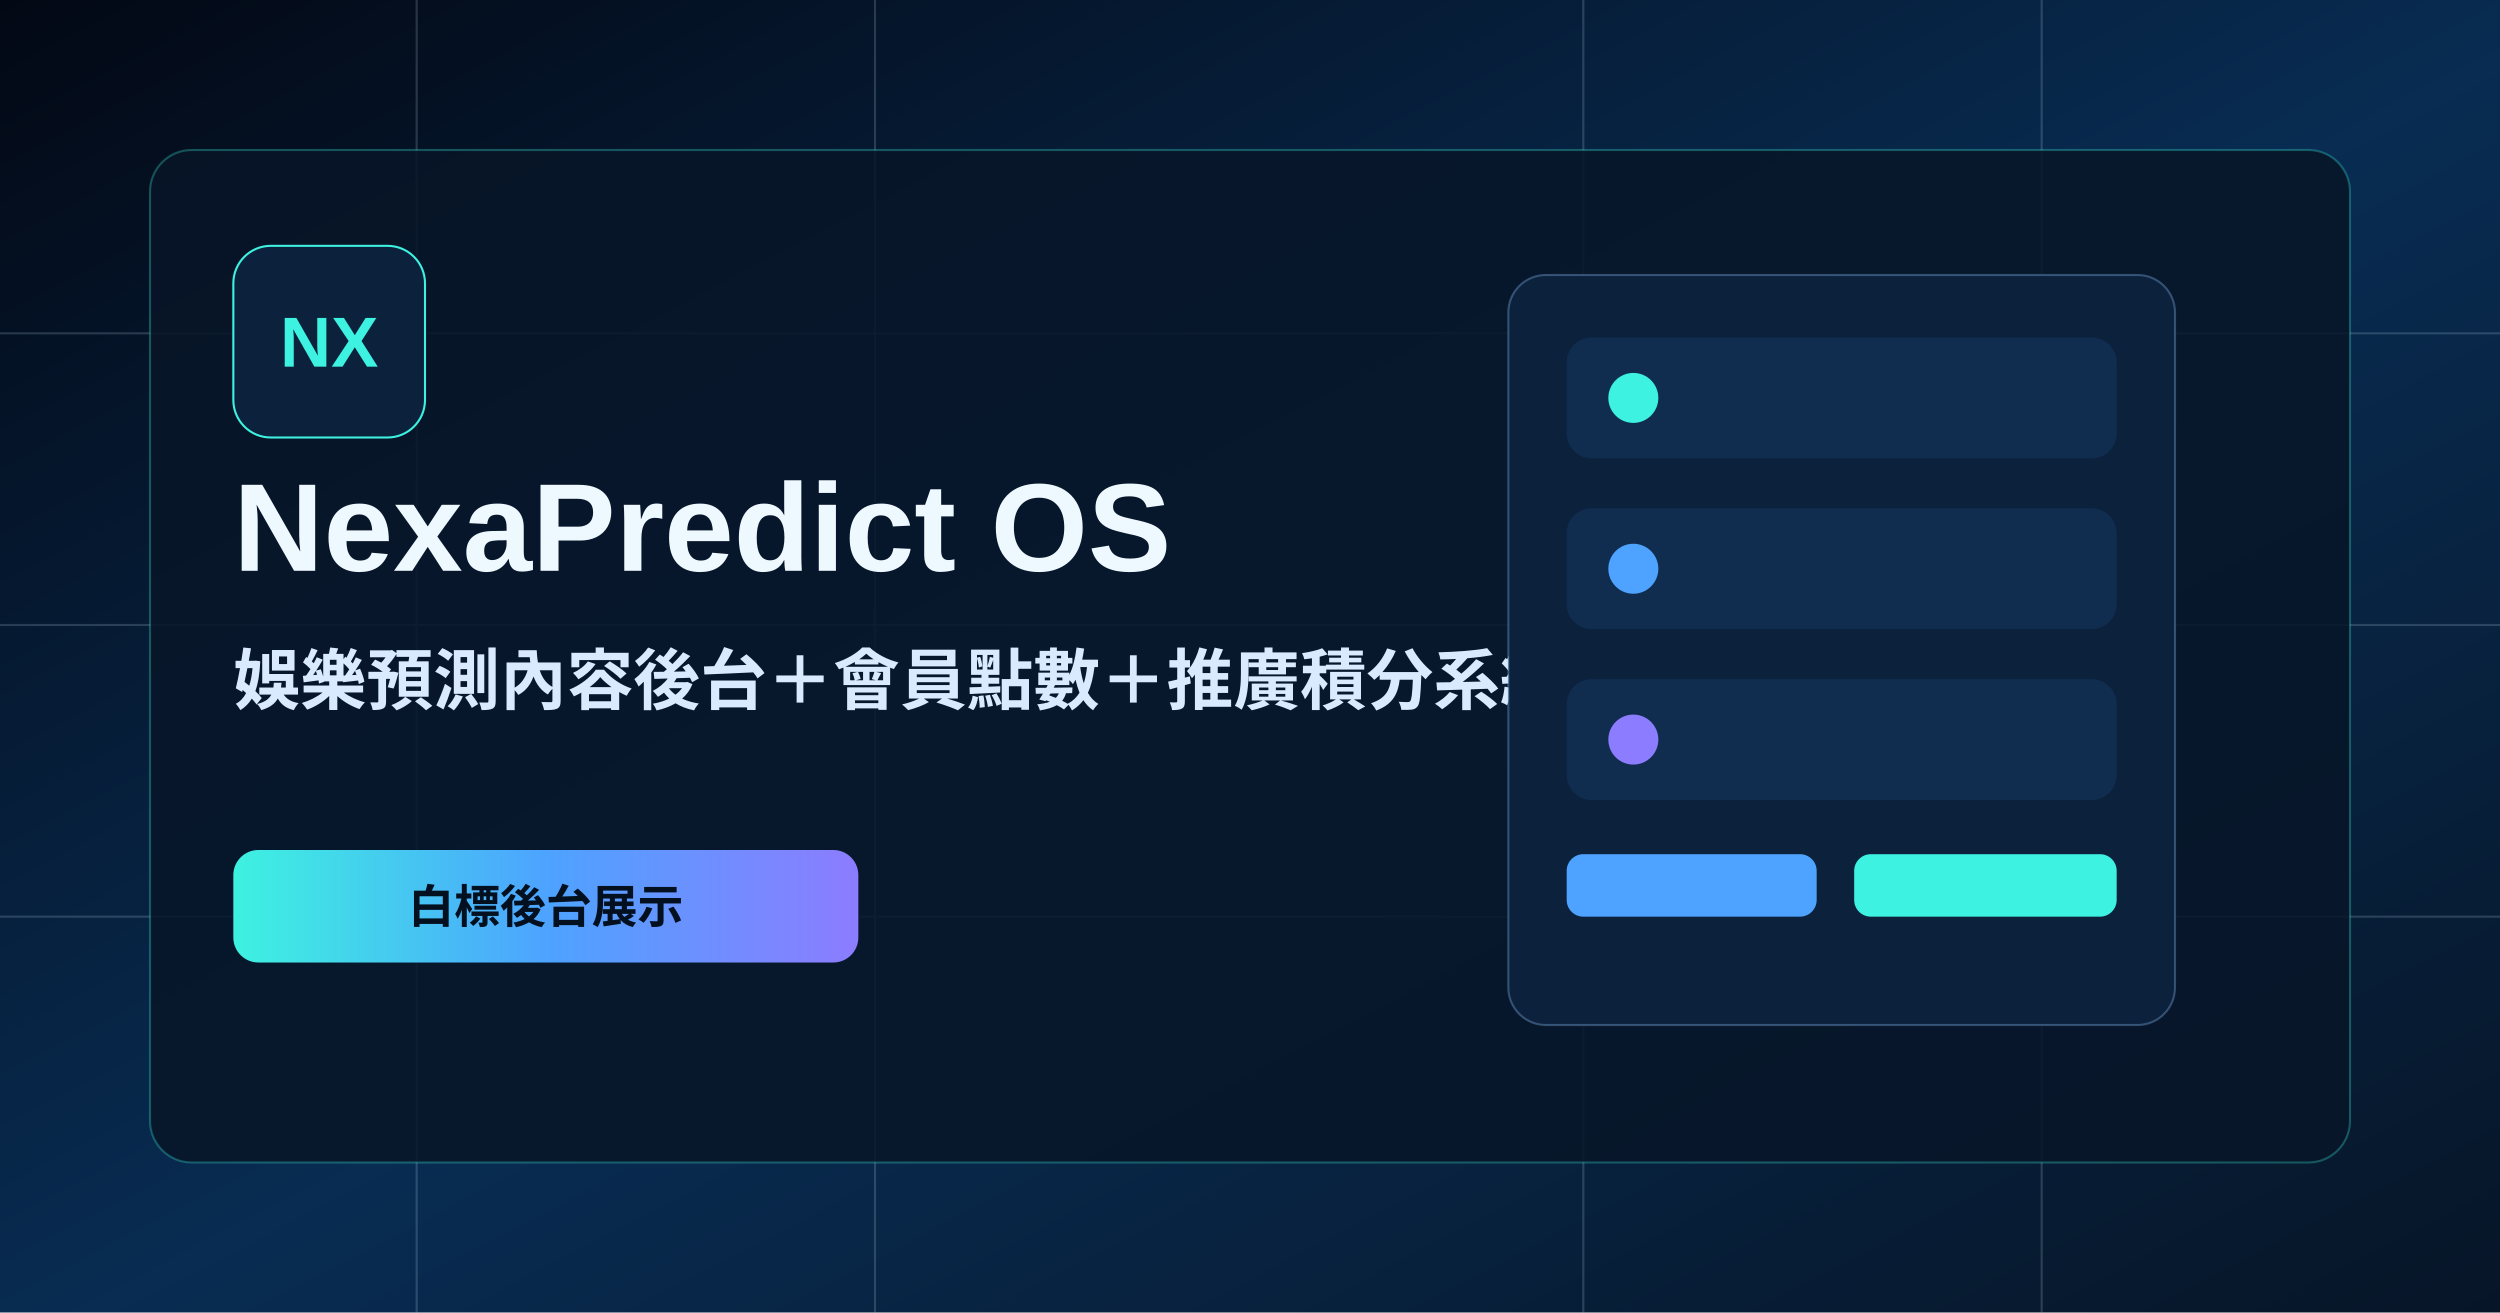
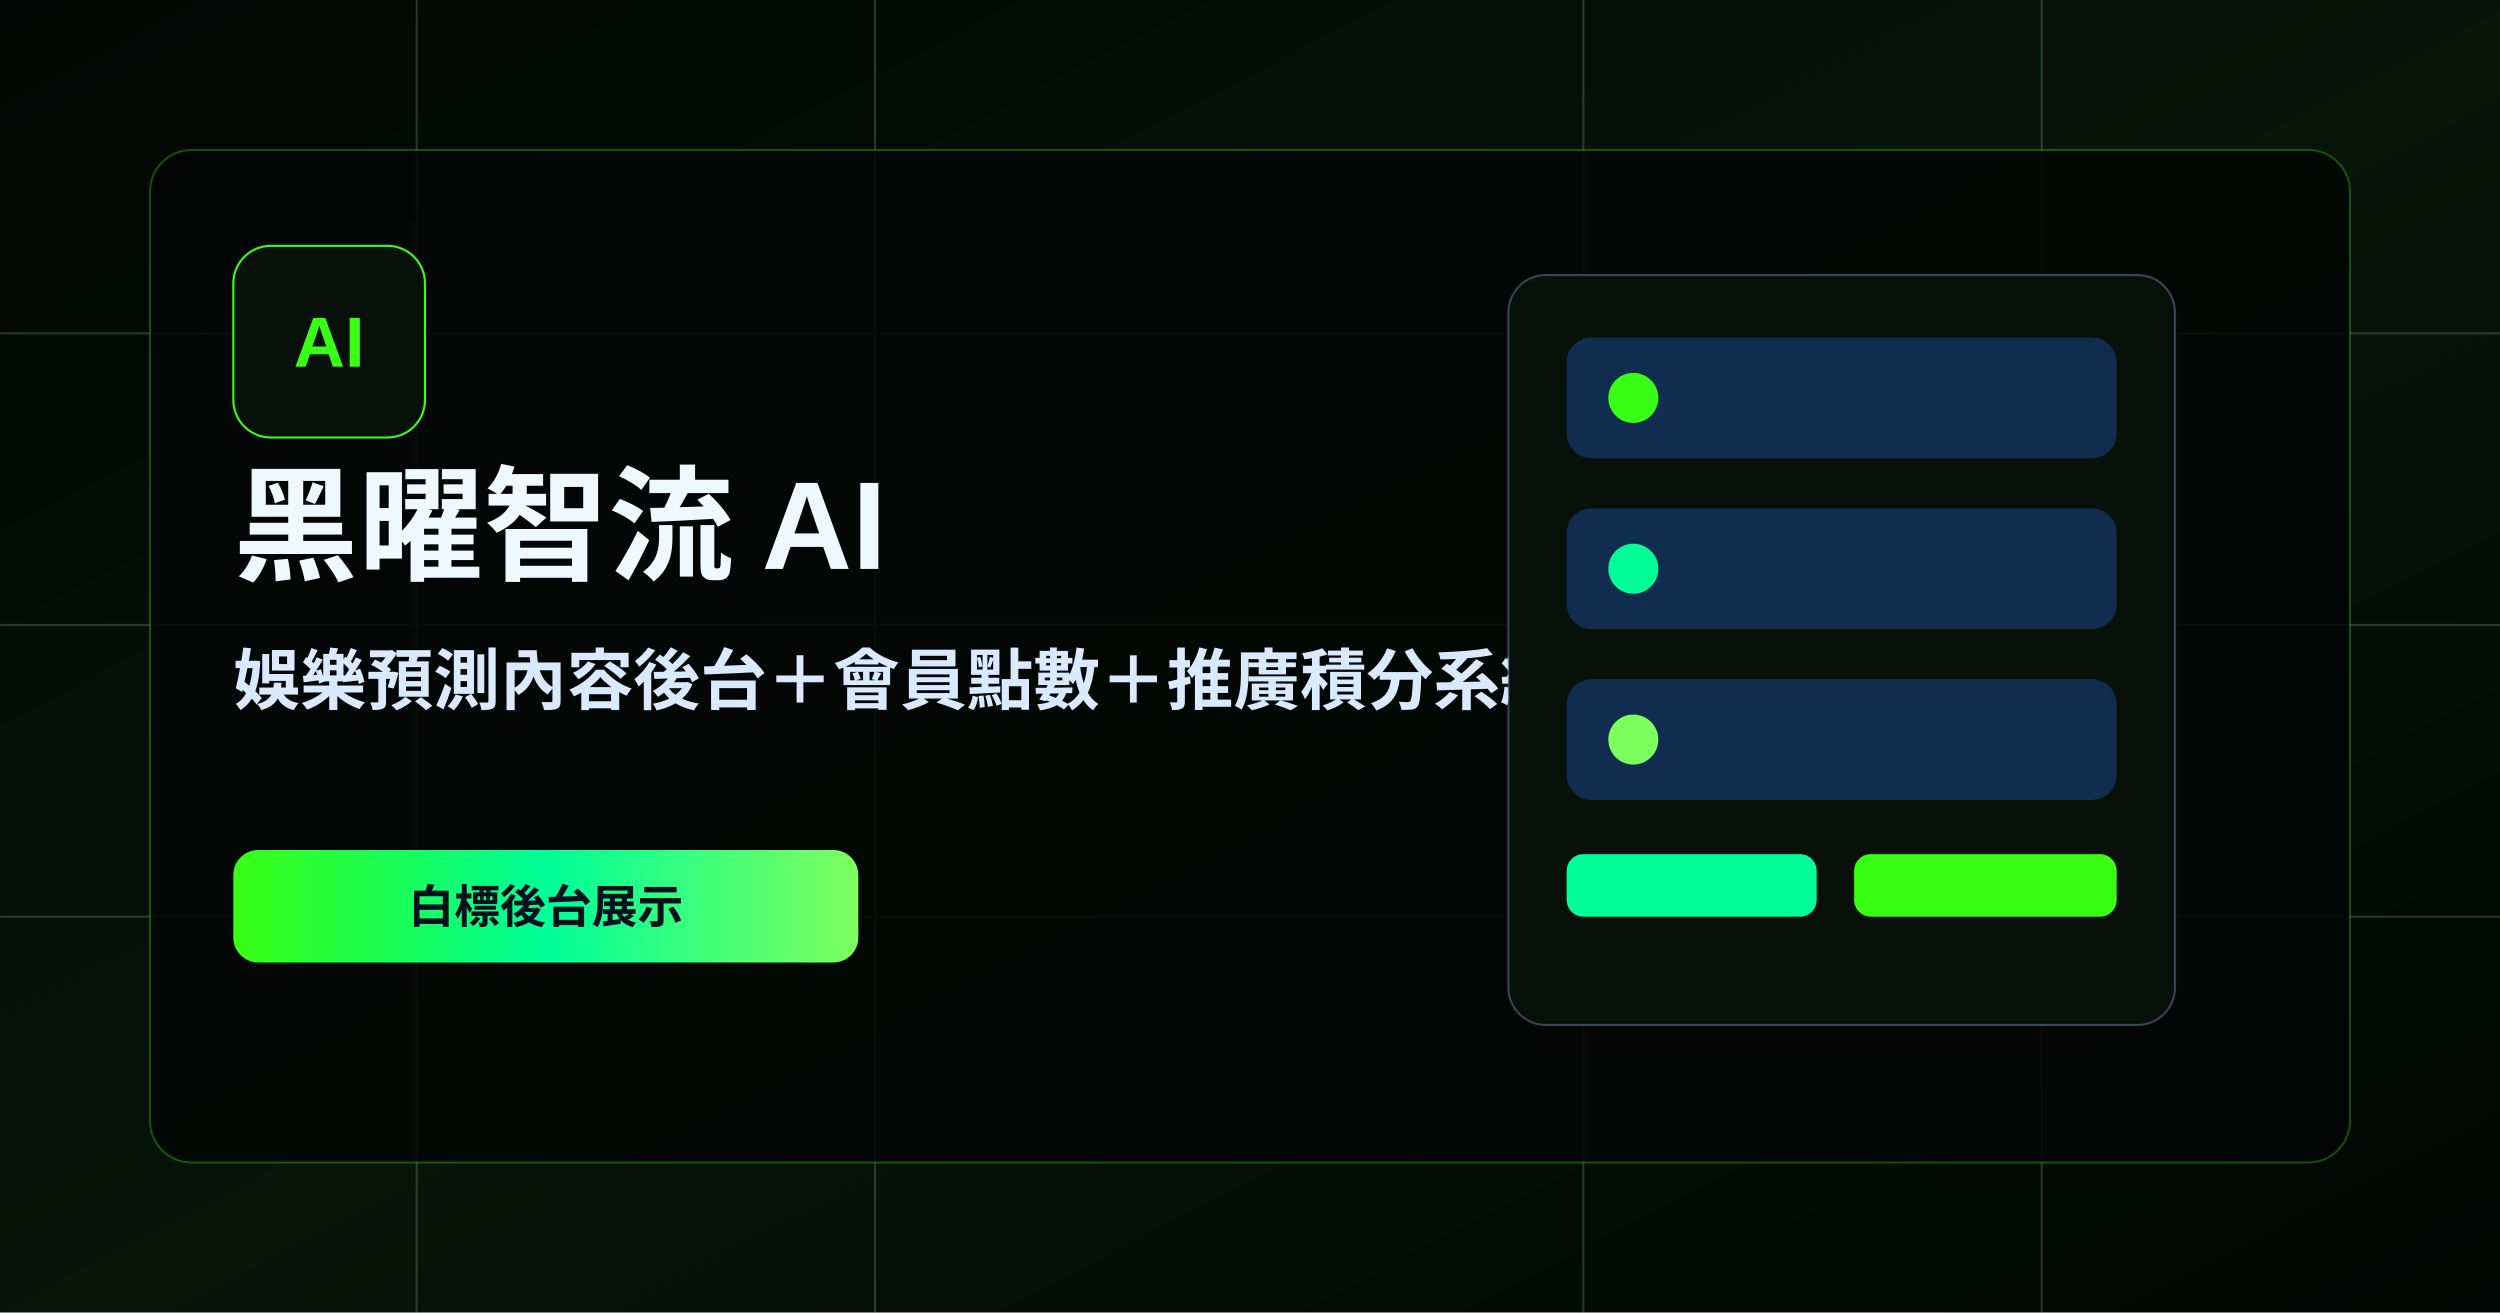
- <svg xmlns="http://www.w3.org/2000/svg" width="1200" height="630" viewBox="0 0 1200 630" role="img" aria-label="NexaPredict OS">
+ <svg xmlns="http://www.w3.org/2000/svg" width="1200" height="630" viewBox="0 0 1200 630" role="img" aria-label="黑曜智流 AI">
  <defs>
    <linearGradient id="bg" x1="0" x2="1" y1="0" y2="1">
-       <stop offset="0" stop-color="#030814" />
-       <stop offset="0.52" stop-color="#082c52" />
-       <stop offset="1" stop-color="#071527" />
+       <stop offset="0" stop-color="#030604" />
+       <stop offset="0.52" stop-color="#06140a" />
+       <stop offset="1" stop-color="#020503" />
    </linearGradient>
    <linearGradient id="line" x1="0" x2="1">
-       <stop offset="0" stop-color="#3df2e0" />
-       <stop offset="0.5" stop-color="#4da3ff" />
-       <stop offset="1" stop-color="#8c7cff" />
+       <stop offset="0" stop-color="#39ff14" />
+       <stop offset="0.5" stop-color="#00ff99" />
+       <stop offset="1" stop-color="#7dff5e" />
    </linearGradient>
  </defs>
  <rect width="1200" height="630" fill="url(#bg)" />
-   <g opacity="0.18" stroke="#cfe9ff">
+   <g opacity="0.18" stroke="#bfffd0">
    <path d="M0 160h1200M0 300h1200M0 440h1200M200 0v630M420 0v630M760 0v630M980 0v630" />
  </g>
-   <rect x="72" y="72" width="1056" height="486" rx="20" fill="#071527" opacity="0.86" stroke="#3df2e0" stroke-opacity="0.34" />
-   <rect x="112" y="118" width="92" height="92" rx="18" fill="#0b213c" stroke="#3df2e0" />
-   <text x="158" y="176" text-anchor="middle" fill="#3df2e0" font-family="Arial, 'Microsoft JhengHei', sans-serif" font-size="34" font-weight="900">NX</text>
-   <text x="112" y="274" fill="#eef8ff" font-family="Arial, 'Microsoft JhengHei', sans-serif" font-size="60" font-weight="900">NexaPredict OS</text>
+   <rect x="72" y="72" width="1056" height="486" rx="20" fill="#020503" opacity="0.86" stroke="#39ff14" stroke-opacity="0.34" />
+   <rect x="112" y="118" width="92" height="92" rx="18" fill="#07110a" stroke="#39ff14" />
+   <text x="158" y="176" text-anchor="middle" fill="#39ff14" font-family="Arial, 'Microsoft JhengHei', sans-serif" font-size="34" font-weight="900">AI</text>
+   <text x="112" y="274" fill="#eef8ff" font-family="Arial, 'Microsoft JhengHei', sans-serif" font-size="60" font-weight="900">黑曜智流 AI</text>
  <text x="112" y="338" fill="#d9eaff" font-family="Arial, 'Microsoft JhengHei', sans-serif" font-size="32" font-weight="800">娛樂預測內容後台＋會員點數＋推廣積分系統</text>
  <rect x="112" y="408" width="300" height="54" rx="12" fill="url(#line)" />
  <text x="262" y="443" text-anchor="middle" fill="#03101f" font-family="Arial, 'Microsoft JhengHei', sans-serif" font-size="22" font-weight="900">白標後台展示</text>
  <g transform="translate(724 132)">
-     <rect width="320" height="360" rx="18" fill="#0b213c" stroke="#91c2ff" stroke-opacity="0.32" />
+     <rect width="320" height="360" rx="18" fill="#07110a" stroke="#91c2ff" stroke-opacity="0.32" />
    <rect x="28" y="30" width="264" height="58" rx="12" fill="#102d50" />
    <rect x="28" y="112" width="264" height="58" rx="12" fill="#102d50" />
    <rect x="28" y="194" width="264" height="58" rx="12" fill="#102d50" />
-     <rect x="28" y="278" width="120" height="30" rx="8" fill="#4da3ff" />
-     <rect x="166" y="278" width="126" height="30" rx="8" fill="#3df2e0" />
-     <circle cx="60" cy="59" r="12" fill="#3df2e0" />
-     <circle cx="60" cy="141" r="12" fill="#4da3ff" />
-     <circle cx="60" cy="223" r="12" fill="#8c7cff" />
+     <rect x="28" y="278" width="120" height="30" rx="8" fill="#00ff99" />
+     <rect x="166" y="278" width="126" height="30" rx="8" fill="#39ff14" />
+     <circle cx="60" cy="59" r="12" fill="#39ff14" />
+     <circle cx="60" cy="141" r="12" fill="#00ff99" />
+     <circle cx="60" cy="223" r="12" fill="#7dff5e" />
  </g>
</svg>
